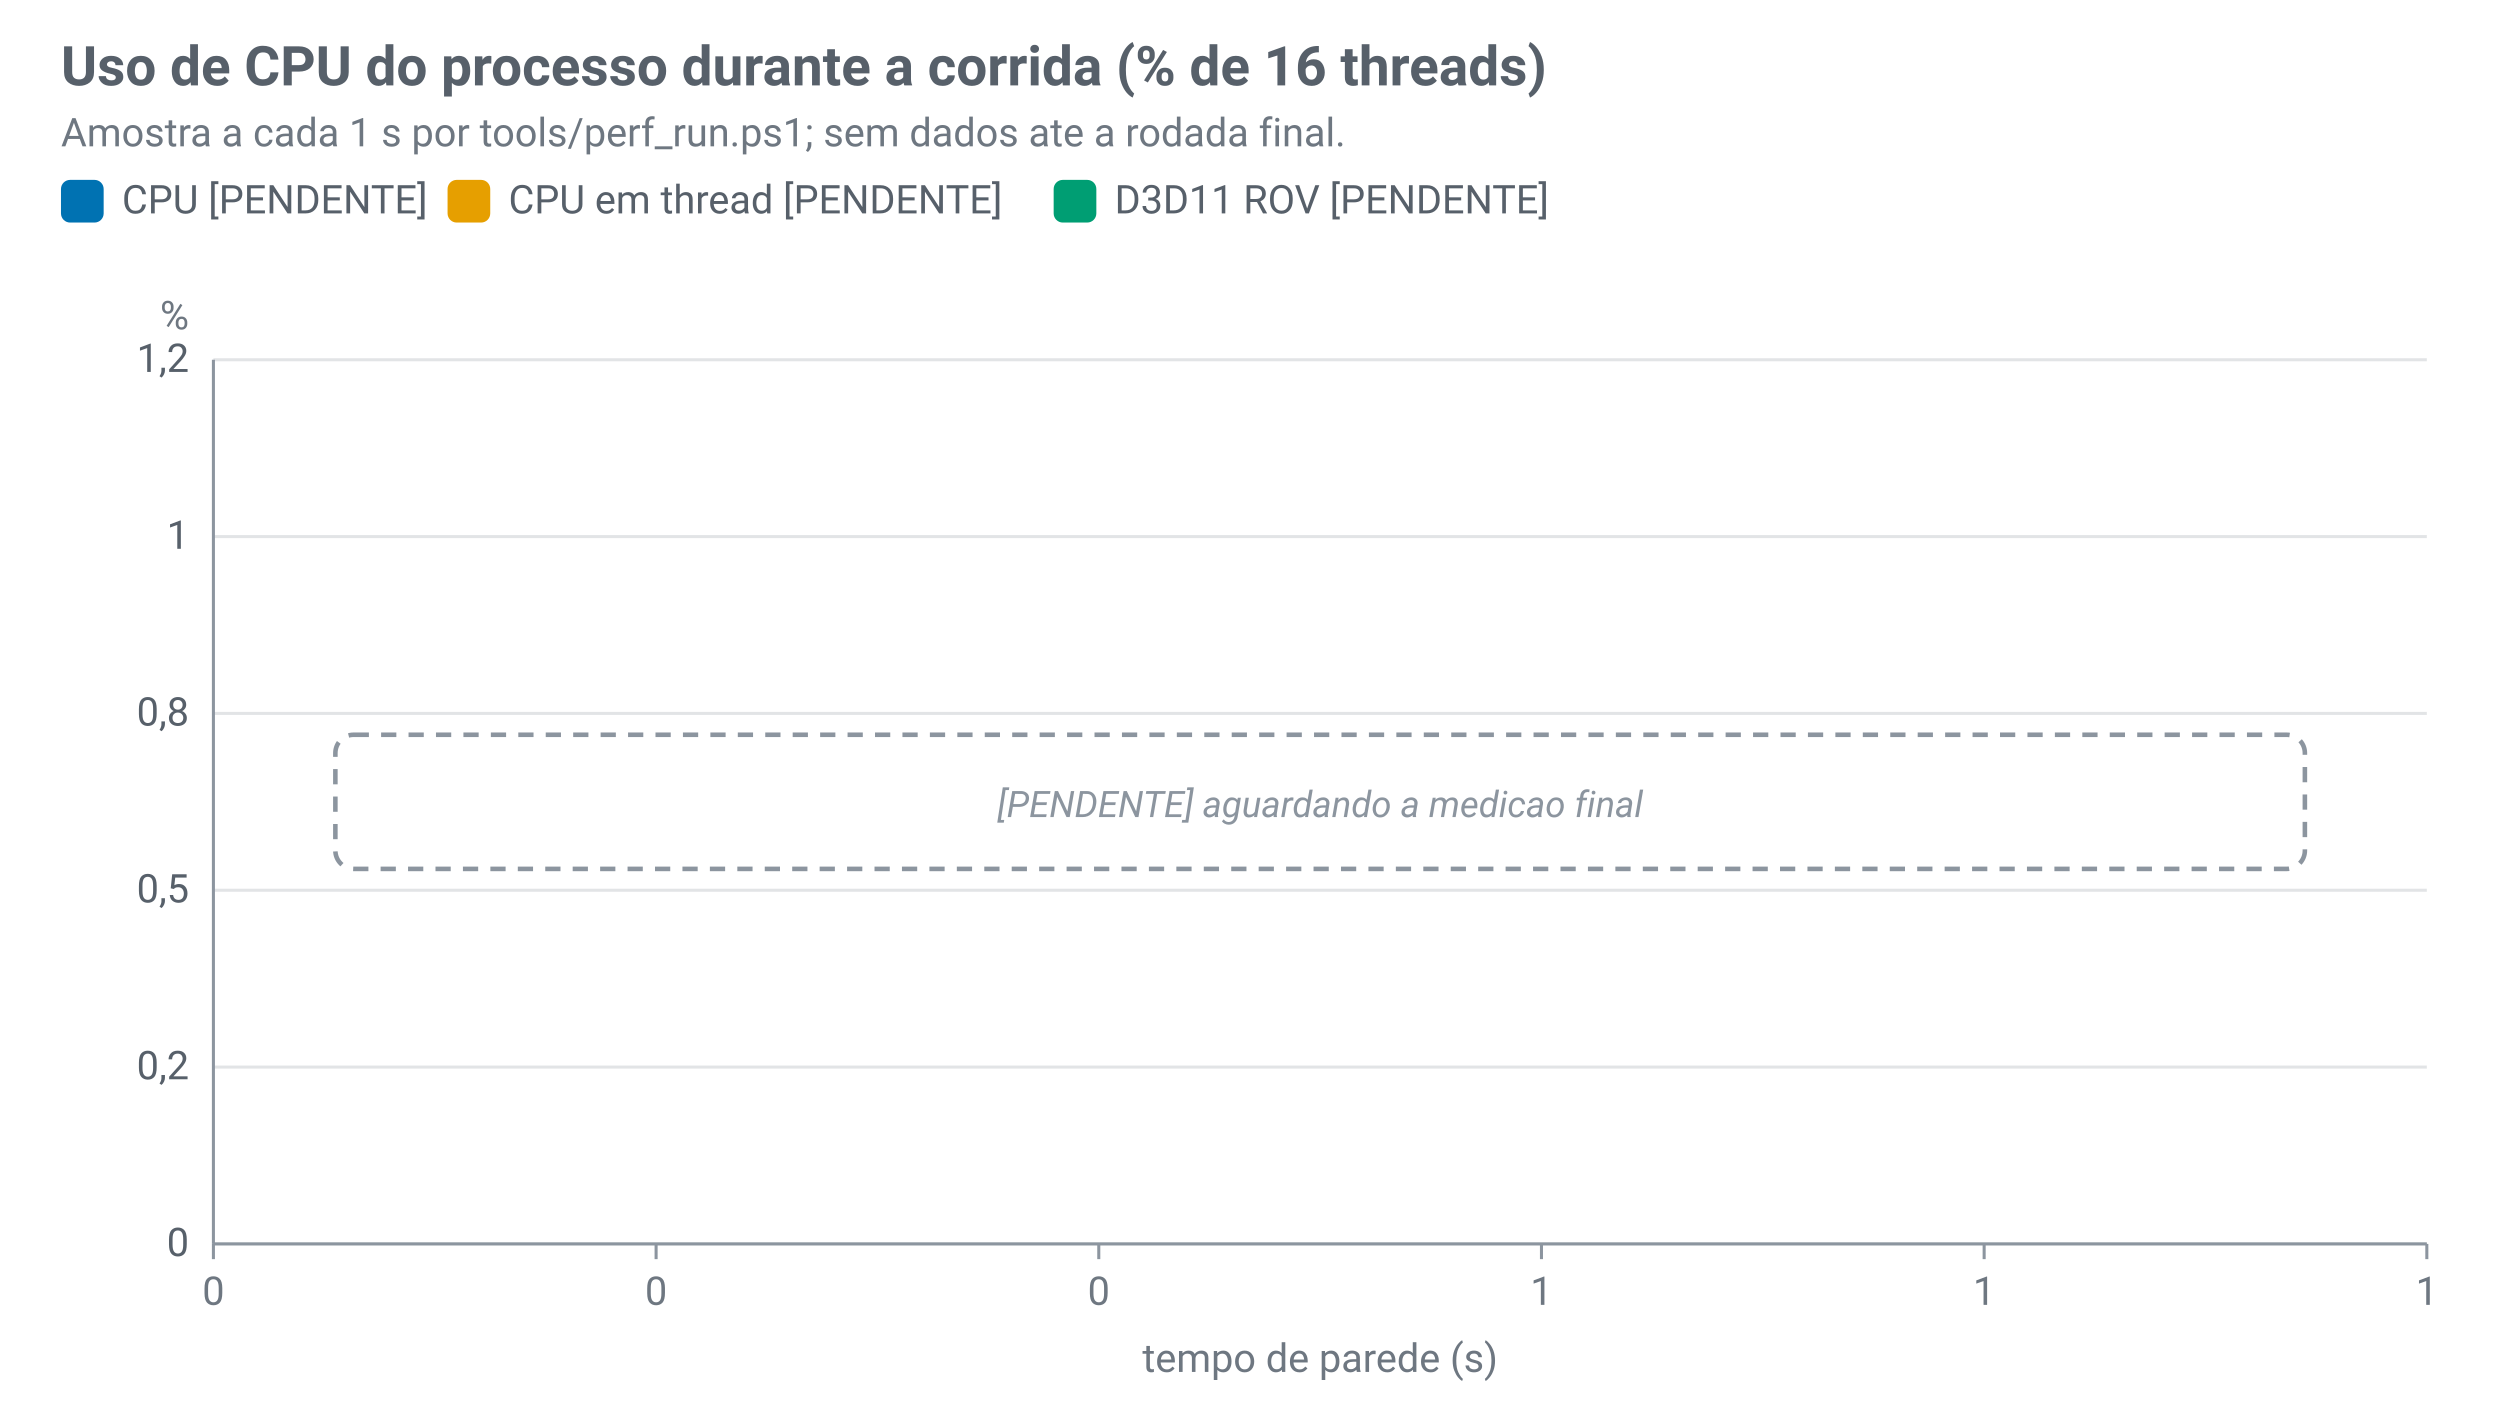
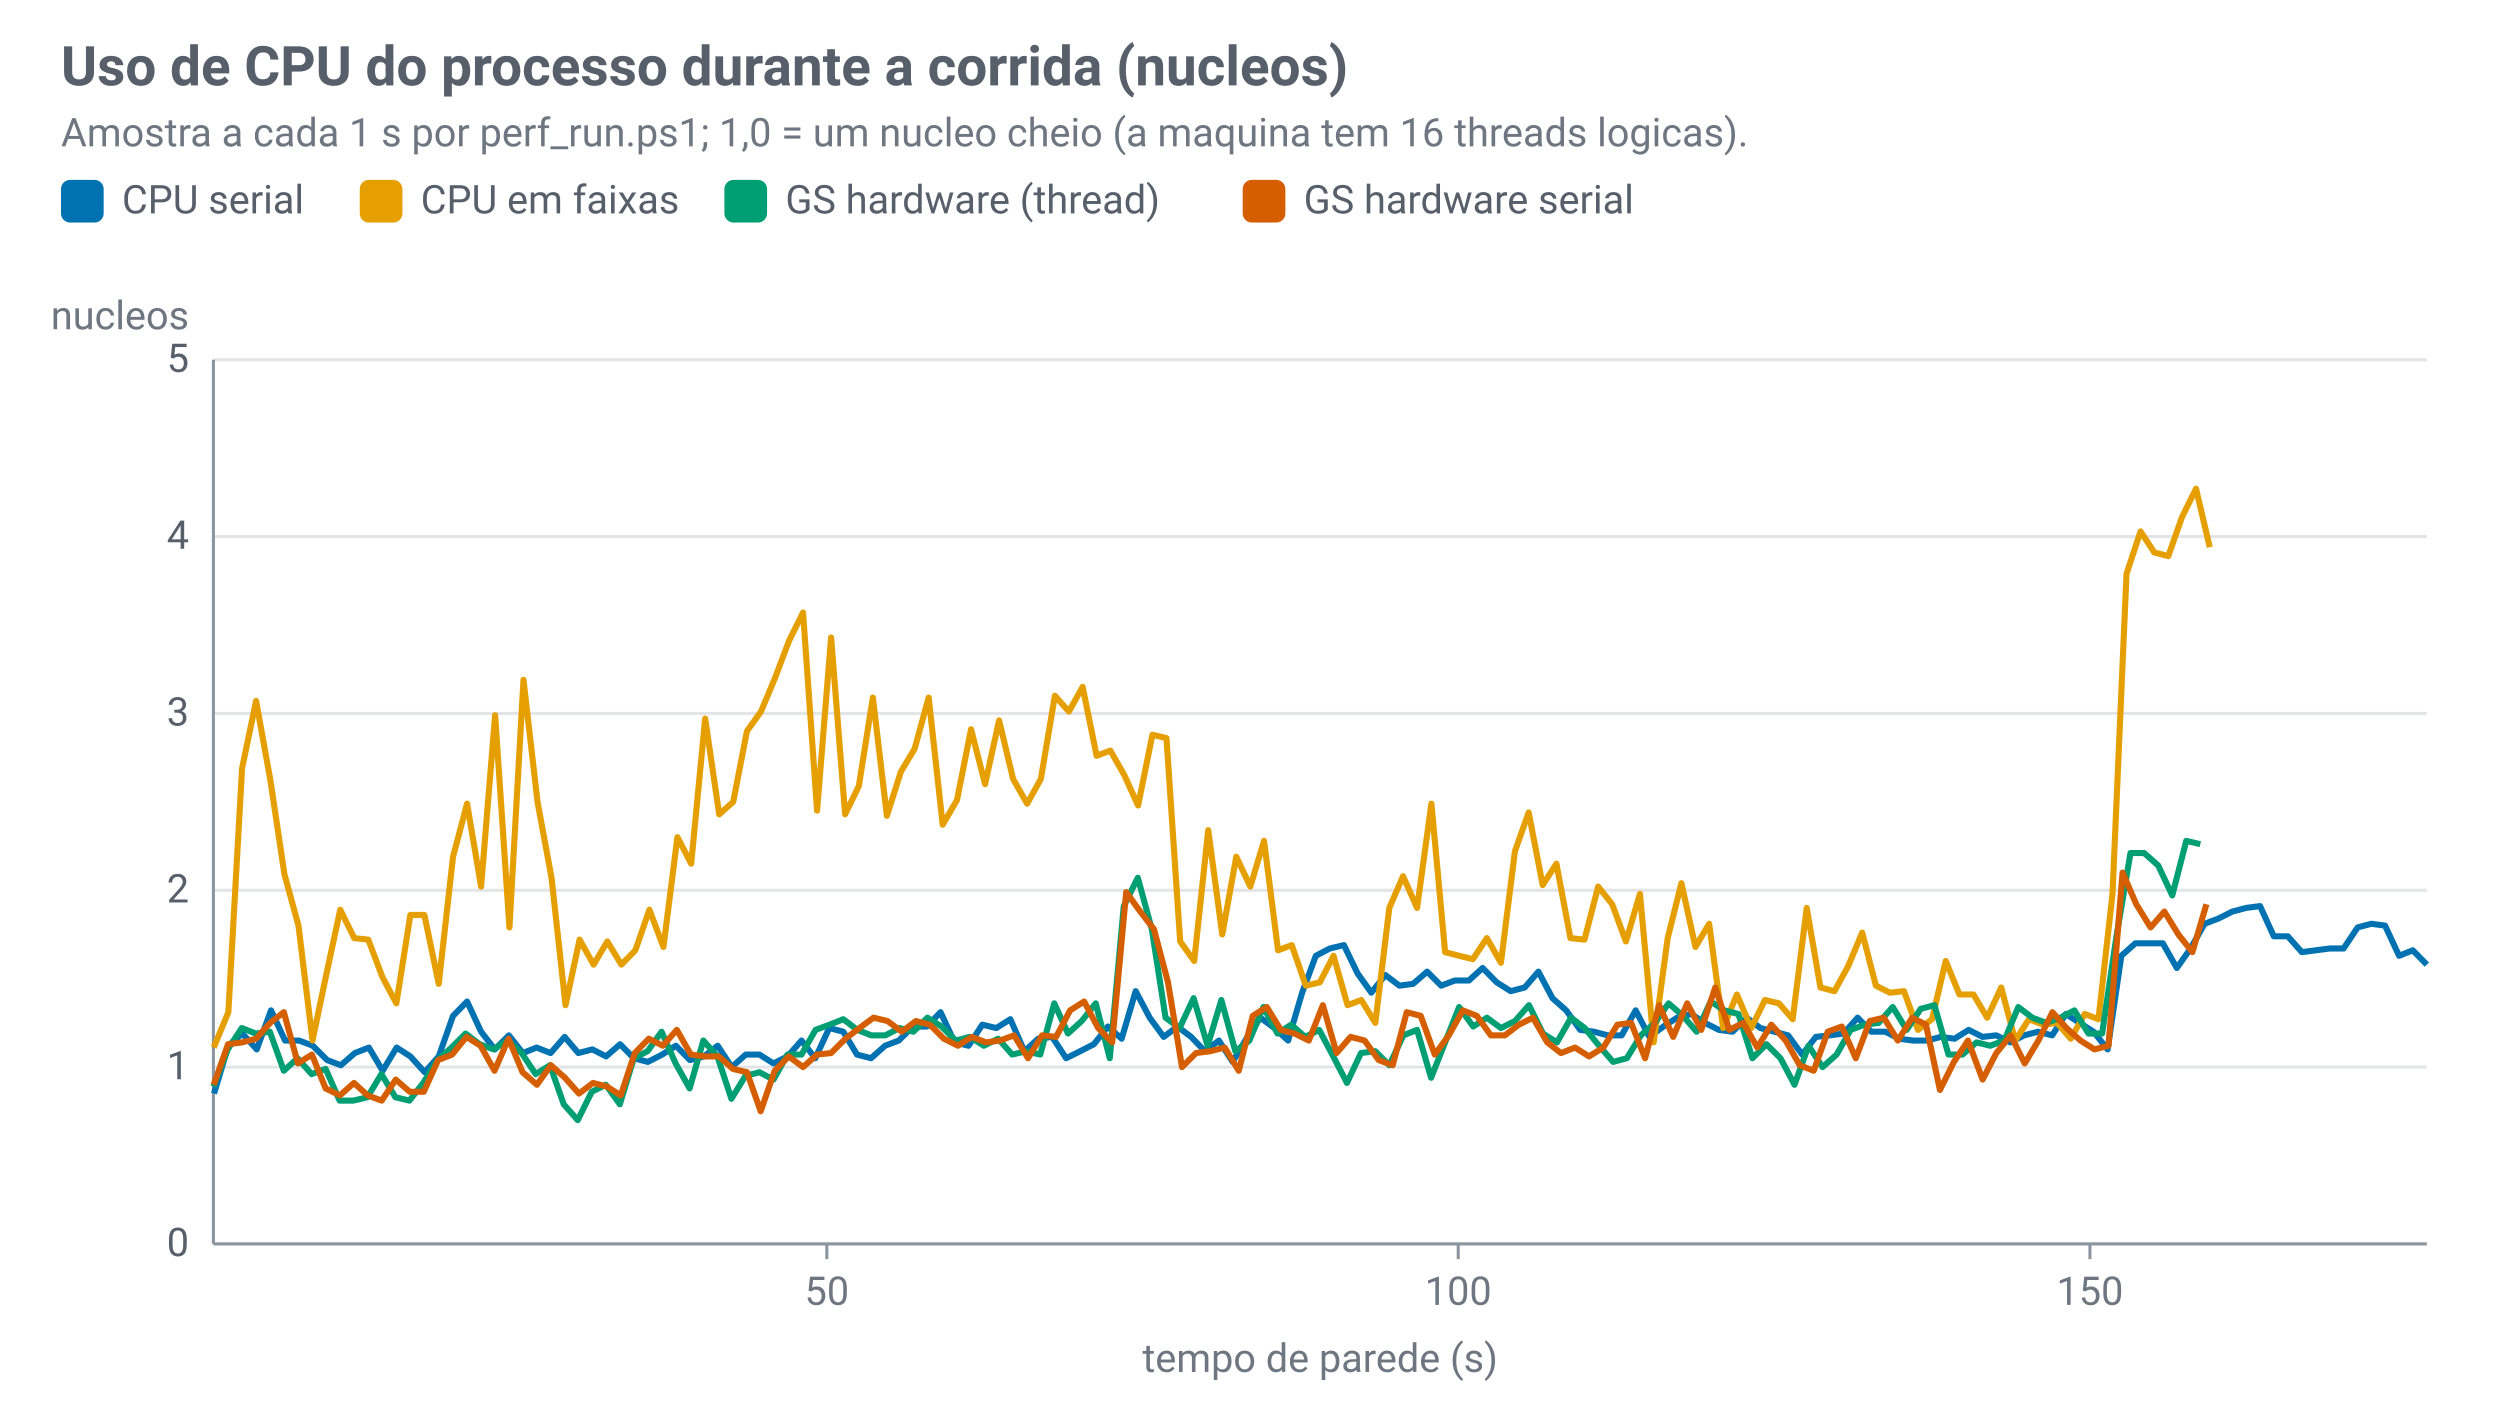
<svg xmlns="http://www.w3.org/2000/svg" width="820" height="464" viewBox="0 0 820 464" role="img" aria-labelledby="t d">
  <style>
.t{font:600 18px system-ui, -apple-system, 'Segoe UI', Roboto, Helvetica, Arial, sans-serif;fill:#57606a} .s{font:13px system-ui, -apple-system, 'Segoe UI', Roboto, Helvetica, Arial, sans-serif;fill:#6e7781}
.l{font:13px system-ui, -apple-system, 'Segoe UI', Roboto, Helvetica, Arial, sans-serif;fill:#57606a} .v{font:600 13px system-ui, -apple-system, 'Segoe UI', Roboto, Helvetica, Arial, sans-serif;fill:#57606a}
.p{font:italic 12px system-ui, -apple-system, 'Segoe UI', Roboto, Helvetica, Arial, sans-serif;fill:#8c959f}
.ax{stroke:#8c959f;stroke-width:1} .gr{stroke:#8c959f;stroke-opacity:.25;stroke-width:1}
.pend{fill:none;stroke:#8c959f;stroke-width:1.5;stroke-dasharray:5 4}
@media (prefers-color-scheme: dark){.t,.l,.v{fill:#c9d1d9} .s,.p{fill:#8b949e}}
</style>
-   <text x="20.0" y="28.0" class="t" text-anchor="start">Uso de CPU do processo durante a corrida (% de 16 threads)</text>
-   <text x="20.0" y="48.0" class="s" text-anchor="start">Amostra a cada 1 s por tools/perf_run.ps1; sem dados ate a rodada final.</text>
+   <text x="20.0" y="28.0" class="t" text-anchor="start">Uso de CPU do processo durante a corrida (nucleos)</text>
+   <text x="20.0" y="48.0" class="s" text-anchor="start">Amostra a cada 1 s por perf_run.ps1; 1,0 = um nucleo cheio (a maquina tem 16 threads logicas).</text>
  <rect x="20.0" y="59.0" width="14" height="14" rx="3" fill="#0072B2" />
-   <text x="40.0" y="70.0" class="l" text-anchor="start">CPU [PENDENTE]</text>
-   <rect x="146.8" y="59.0" width="14" height="14" rx="3" fill="#E69F00" />
-   <text x="166.8" y="70.0" class="l" text-anchor="start">CPU em thread [PENDENTE]</text>
-   <rect x="345.6" y="59.0" width="14" height="14" rx="3" fill="#009E73" />
-   <text x="365.6" y="70.0" class="l" text-anchor="start">D3D11 ROV [PENDENTE]</text>
+   <text x="40.0" y="70.0" class="l" text-anchor="start">CPU serial</text>
+   <rect x="118.0" y="59.0" width="14" height="14" rx="3" fill="#E69F00" />
+   <text x="138.0" y="70.0" class="l" text-anchor="start">CPU em faixas</text>
+   <rect x="237.6" y="59.0" width="14" height="14" rx="3" fill="#009E73" />
+   <text x="257.6" y="70.0" class="l" text-anchor="start">GS hardware (thread)</text>
+   <rect x="407.6" y="59.0" width="14" height="14" rx="3" fill="#D55E00" />
+   <text x="427.6" y="70.0" class="l" text-anchor="start">GS hardware serial</text>
  <line x1="70.0" x2="796.0" y1="408.0" y2="408.0" class="gr" />
  <text x="62.0" y="412.0" class="l" text-anchor="end">0</text>
  <line x1="70.0" x2="796.0" y1="350.0" y2="350.0" class="gr" />
-   <text x="62.0" y="354.0" class="l" text-anchor="end">0,2</text>
+   <text x="62.0" y="354.0" class="l" text-anchor="end">1</text>
  <line x1="70.0" x2="796.0" y1="292.0" y2="292.0" class="gr" />
-   <text x="62.0" y="296.0" class="l" text-anchor="end">0,5</text>
+   <text x="62.0" y="296.0" class="l" text-anchor="end">2</text>
  <line x1="70.0" x2="796.0" y1="234.0" y2="234.0" class="gr" />
-   <text x="62.0" y="238.0" class="l" text-anchor="end">0,8</text>
+   <text x="62.0" y="238.0" class="l" text-anchor="end">3</text>
  <line x1="70.0" x2="796.0" y1="176.0" y2="176.0" class="gr" />
-   <text x="62.0" y="180.0" class="l" text-anchor="end">1</text>
+   <text x="62.0" y="180.0" class="l" text-anchor="end">4</text>
  <line x1="70.0" x2="796.0" y1="118.0" y2="118.0" class="gr" />
-   <text x="62.0" y="122.0" class="l" text-anchor="end">1,2</text>
+   <text x="62.0" y="122.0" class="l" text-anchor="end">5</text>
  <line x1="70.0" x2="70.0" y1="118" y2="408" class="ax" />
  <line x1="70.0" x2="796.0" y1="408" y2="408" class="ax" />
-   <text x="62.0" y="108.0" class="s" text-anchor="end">%</text>
-   <line x1="70.0" x2="70.0" y1="408" y2="413" class="ax" />
-   <text x="70.0" y="428.0" class="s" text-anchor="middle">0</text>
-   <line x1="215.2" x2="215.2" y1="408" y2="413" class="ax" />
-   <text x="215.2" y="428.0" class="s" text-anchor="middle">0</text>
-   <line x1="360.4" x2="360.4" y1="408" y2="413" class="ax" />
-   <text x="360.4" y="428.0" class="s" text-anchor="middle">0</text>
-   <line x1="505.6" x2="505.6" y1="408" y2="413" class="ax" />
-   <text x="505.6" y="428.0" class="s" text-anchor="middle">1</text>
-   <line x1="650.8" x2="650.8" y1="408" y2="413" class="ax" />
-   <text x="650.8" y="428.0" class="s" text-anchor="middle">1</text>
-   <line x1="796.0" x2="796.0" y1="408" y2="413" class="ax" />
-   <text x="796.0" y="428.0" class="s" text-anchor="middle">1</text>
+   <text x="62.0" y="108.0" class="s" text-anchor="end">nucleos</text>
+   <line x1="271.2" x2="271.2" y1="408" y2="413" class="ax" />
+   <text x="271.2" y="428.0" class="s" text-anchor="middle">50</text>
+   <line x1="478.3" x2="478.3" y1="408" y2="413" class="ax" />
+   <text x="478.3" y="428.0" class="s" text-anchor="middle">100</text>
+   <line x1="685.5" x2="685.5" y1="408" y2="413" class="ax" />
+   <text x="685.5" y="428.0" class="s" text-anchor="middle">150</text>
  <text x="433.0" y="450.0" class="s" text-anchor="middle">tempo de parede (s)</text>
-   <rect x="110.0" y="241.0" width="646.0" height="44" rx="6" class="pend" />
-   <text x="433.0" y="268.0" class="p" text-anchor="middle">[PENDENTE] aguardando a medicao final</text>
+   <path d="M70.2,358.7 L74.9,343.0 L79.5,339.0 L84.2,344.2 L88.9,331.4 L93.5,341.3 L98.1,341.3 L102.6,343.0 L107.3,347.7 L111.8,349.4 L116.4,345.4 L121.0,343.6 L125.5,351.2 L130.1,343.6 L134.6,346.5 L139.3,351.7 L143.9,346.5 L148.6,333.2 L153.2,328.5 L157.8,338.4 L162.3,344.2 L166.9,339.6 L171.5,345.4 L176.0,343.6 L180.6,345.4 L185.2,340.1 L189.7,345.4 L194.3,344.2 L198.8,346.5 L203.4,342.5 L207.9,347.1 L212.5,348.3 L217.2,345.9 L221.7,343.0 L226.3,347.7 L230.9,346.5 L235.4,343.0 L240.0,350.0 L244.6,345.9 L249.1,345.9 L253.7,348.8 L258.3,346.5 L262.9,341.3 L267.4,347.1 L272.0,337.2 L276.6,338.4 L281.1,345.9 L285.7,347.1 L290.3,343.0 L294.8,341.3 L299.4,336.7 L304.0,336.7 L308.5,332.0 L313.1,341.9 L317.7,343.0 L322.2,336.1 L326.8,337.2 L331.4,334.3 L336.0,344.8 L340.5,340.7 L345.1,340.1 L349.7,347.1 L354.3,344.8 L358.8,342.5 L363.4,336.7 L367.9,340.7 L372.5,325.1 L377.1,333.8 L381.7,340.1 L386.2,336.7 L390.7,340.1 L395.2,344.8 L399.8,341.3 L404.3,348.3 L408.8,340.7 L413.4,333.8 L418.0,337.2 L422.5,341.3 L427.1,325.6 L431.6,313.5 L436.2,311.1 L440.8,310.0 L445.3,319.3 L449.8,325.6 L454.4,319.8 L459.0,323.3 L463.5,322.7 L468.1,318.7 L472.7,323.3 L477.2,321.6 L481.8,321.6 L486.3,317.5 L490.9,322.2 L495.5,325.1 L500.1,323.9 L504.6,318.7 L509.2,327.4 L513.7,331.4 L518.3,337.8 L522.8,338.4 L527.4,339.6 L531.9,339.6 L536.5,331.4 L541.0,340.1 L545.6,336.7 L550.1,333.8 L554.7,332.6 L559.2,335.5 L563.8,337.8 L568.3,338.4 L572.9,333.8 L577.4,337.2 L582.0,338.4 L586.5,339.6 L591.1,345.9 L595.6,340.1 L600.1,339.6 L604.7,339.0 L609.3,333.8 L613.8,338.4 L618.4,338.4 L622.9,340.7 L627.5,341.3 L632.1,341.3 L636.6,340.1 L641.1,340.7 L645.7,337.8 L650.3,340.1 L654.8,339.6 L659.4,341.9 L663.9,339.6 L668.5,338.4 L673.1,339.6 L677.6,332.6 L682.1,335.5 L686.7,338.4 L691.3,344.2 L695.8,313.5 L700.4,309.4 L704.9,309.4 L709.4,309.4 L714.0,317.5 L718.5,311.1 L723.1,303.0 L727.6,301.3 L732.2,299.0 L736.7,297.8 L741.3,297.2 L745.8,307.1 L750.4,307.1 L755.0,312.3 L759.6,311.7 L764.2,311.1 L768.7,311.1 L773.3,304.2 L777.8,303.0 L782.3,303.6 L786.9,313.5 L791.4,311.7 L796.0,316.4" fill="none" stroke="#0072B2" stroke-width="2" stroke-linejoin="round" />
+   <path d="M70.1,343.6 L74.9,332.0 L79.4,252.0 L84.0,229.9 L88.7,256.0 L93.3,286.8 L97.9,303.6 L102.5,341.3 L107.1,319.3 L111.6,298.4 L116.2,307.7 L120.8,308.2 L125.4,320.4 L130.0,329.1 L134.6,300.1 L139.2,300.1 L143.9,322.7 L148.6,281.0 L153.2,263.6 L157.8,290.8 L162.4,234.6 L167.1,304.2 L171.7,223.0 L176.3,263.0 L180.9,287.9 L185.5,329.7 L190.1,308.2 L194.7,316.4 L199.2,308.8 L203.8,316.4 L208.4,311.7 L213.0,298.4 L217.6,310.6 L222.2,274.6 L226.7,283.3 L231.3,235.7 L235.9,267.1 L240.5,263.0 L245.0,239.8 L249.6,233.4 L254.2,222.4 L258.8,210.2 L263.4,200.9 L268.0,265.9 L272.6,209.1 L277.2,267.1 L281.7,257.8 L286.3,228.8 L290.9,267.6 L295.5,253.1 L300.0,245.6 L304.6,228.8 L309.2,270.5 L313.9,262.4 L318.5,239.2 L323.1,257.2 L327.7,236.3 L332.3,255.5 L336.9,263.6 L341.4,255.5 L346.0,228.2 L350.6,233.4 L355.1,225.3 L359.7,247.9 L364.2,246.2 L368.8,254.3 L373.3,264.2 L378.0,241.0 L382.6,242.1 L387.1,308.8 L391.7,315.2 L396.3,272.3 L400.9,306.5 L405.5,281.0 L410.1,290.8 L414.6,275.8 L419.2,311.7 L423.7,310.0 L428.3,323.3 L432.9,322.2 L437.4,313.5 L442.0,329.7 L446.5,328.0 L451.1,335.5 L455.7,297.8 L460.2,287.4 L464.8,297.8 L469.5,263.6 L474.0,312.3 L478.6,313.5 L483.1,314.6 L487.7,307.7 L492.3,315.8 L496.9,279.2 L501.4,266.5 L506.0,290.3 L510.5,283.3 L515.1,307.7 L519.7,308.2 L524.2,290.8 L528.8,296.6 L533.3,308.8 L537.9,293.2 L542.4,341.9 L547.0,307.7 L551.5,289.7 L556.1,310.6 L560.6,303.0 L565.2,337.2 L569.7,326.2 L574.4,337.2 L578.9,328.0 L583.5,329.1 L588.0,334.3 L592.6,297.8 L597.1,323.9 L601.7,325.1 L606.2,316.9 L610.8,305.9 L615.3,323.3 L619.9,325.6 L624.5,325.1 L629.1,337.8 L633.7,334.3 L638.2,315.2 L642.7,326.2 L647.3,326.2 L651.8,333.8 L656.4,323.9 L661.0,341.3 L665.5,334.3 L670.1,336.1 L674.7,335.5 L679.2,340.7 L683.8,332.6 L688.3,334.3 L692.9,293.2 L697.5,188.2 L702.1,174.3 L706.6,181.2 L711.2,182.4 L715.7,169.6 L720.3,160.3 L724.8,179.5" fill="none" stroke="#E69F00" stroke-width="2" stroke-linejoin="round" />
+   <path d="M70.0,356.4 L74.7,344.2 L79.3,337.2 L83.9,339.0 L88.5,338.4 L93.1,351.2 L97.6,347.1 L102.2,352.3 L106.8,350.6 L111.4,361.0 L115.9,361.0 L120.5,359.9 L125.1,352.3 L129.7,359.9 L134.3,361.0 L138.8,355.2 L143.5,347.7 L148.1,343.6 L152.7,339.0 L157.3,342.5 L161.9,344.2 L166.5,341.3 L171.1,345.4 L175.7,352.3 L180.4,349.4 L184.9,362.2 L189.5,367.4 L194.1,358.1 L198.7,355.8 L203.3,362.2 L207.9,347.1 L212.4,344.8 L217.0,338.4 L221.6,348.8 L226.2,357.0 L230.7,341.3 L235.3,346.5 L239.9,360.4 L244.5,352.9 L249.1,351.7 L253.7,354.1 L258.3,345.9 L262.9,345.9 L267.5,337.8 L272.1,336.1 L276.6,334.3 L281.2,337.8 L285.8,339.6 L290.4,339.6 L295.0,337.2 L299.6,338.4 L304.2,333.8 L308.8,336.7 L313.5,341.3 L318.1,340.1 L322.7,343.0 L327.4,340.7 L332.0,345.9 L336.6,344.8 L341.2,345.9 L345.8,329.1 L350.3,339.0 L354.8,334.9 L359.4,329.1 L364.0,347.1 L368.6,297.2 L373.2,287.9 L377.8,304.8 L382.3,333.8 L386.9,337.2 L391.5,327.4 L396.1,343.0 L400.6,328.0 L405.2,344.8 L409.8,341.3 L414.4,330.3 L419.0,339.0 L423.5,336.1 L428.1,340.1 L432.7,337.8 L437.3,346.5 L441.8,355.2 L446.4,345.4 L451.1,344.8 L455.7,349.4 L460.3,339.6 L464.8,337.8 L469.4,353.5 L474.0,341.9 L478.6,330.3 L483.2,336.7 L487.7,333.8 L492.3,337.2 L496.9,334.9 L501.5,329.7 L506.1,339.0 L510.7,341.9 L515.3,333.8 L519.8,337.2 L524.5,343.0 L529.1,348.3 L533.6,347.1 L538.2,339.6 L542.8,335.5 L547.3,329.1 L552.0,333.2 L556.5,338.4 L561.1,328.5 L565.6,331.4 L570.2,332.6 L574.8,347.1 L579.4,342.5 L584.0,347.1 L588.6,355.8 L593.2,343.0 L597.8,350.0 L602.4,345.9 L607.0,337.8 L611.6,336.1 L616.2,335.5 L620.8,330.3 L625.4,337.8 L630.0,330.9 L634.5,329.7 L639.1,345.9 L643.7,345.9 L648.3,341.9 L652.8,343.0 L657.4,341.3 L662.0,330.3 L666.6,333.8 L671.2,335.5 L675.8,333.8 L680.4,331.4 L685.0,339.0 L689.5,339.0 L694.2,307.1 L698.8,279.8 L703.3,279.8 L707.9,283.9 L712.5,293.7 L717.1,275.8 L721.7,276.9" fill="none" stroke="#009E73" stroke-width="2" stroke-linejoin="round" />
+   <path d="M70.1,355.8 L74.8,342.5 L79.4,341.9 L84.0,340.7 L88.6,335.5 L93.1,332.0 L97.7,348.8 L102.3,345.9 L106.8,357.0 L111.5,359.3 L116.1,355.2 L120.6,359.3 L125.2,361.0 L129.8,354.1 L134.4,358.1 L139.0,358.1 L143.7,347.7 L148.3,345.9 L153.0,340.1 L157.6,343.0 L162.2,351.2 L166.8,340.7 L171.4,351.7 L176.1,355.8 L180.7,349.4 L185.3,353.5 L189.9,358.7 L194.5,355.2 L199.1,356.4 L203.6,359.3 L208.2,345.4 L212.8,340.7 L217.4,343.0 L222.0,337.8 L226.6,345.9 L231.2,346.5 L235.8,346.5 L240.4,350.6 L245.0,351.7 L249.5,364.5 L254.1,351.2 L258.7,346.5 L263.4,350.0 L268.0,345.9 L272.6,345.4 L277.3,340.7 L281.9,337.2 L286.5,333.8 L291.1,334.9 L295.8,338.4 L300.4,334.9 L305.0,336.1 L309.6,340.7 L314.2,343.0 L318.8,340.1 L323.4,341.9 L328.0,341.3 L332.6,339.6 L337.2,347.1 L341.8,339.6 L346.4,340.1 L351.0,331.4 L355.6,328.5 L360.2,337.2 L364.8,341.9 L369.4,292.6 L374.0,299.0 L378.5,304.8 L383.1,322.2 L387.7,350.0 L392.3,345.4 L396.9,344.8 L401.7,343.6 L406.3,351.2 L410.9,333.2 L415.5,330.3 L420.1,337.8 L424.6,339.0 L429.3,341.3 L433.9,329.7 L438.4,345.4 L443.0,340.1 L447.6,341.3 L452.2,347.7 L456.8,349.4 L461.4,332.0 L466.0,333.2 L470.6,345.9 L475.2,339.6 L479.8,331.4 L484.4,333.2 L489.0,339.6 L493.6,339.6 L498.2,336.1 L502.8,333.8 L507.5,341.9 L512.0,345.4 L516.6,343.6 L521.2,346.5 L525.9,343.6 L530.5,336.1 L535.0,335.5 L539.6,347.1 L544.2,329.7 L548.8,340.1 L553.4,329.1 L558.0,337.8 L562.6,323.9 L567.2,337.8 L571.8,335.5 L576.4,343.6 L581.0,336.1 L585.7,341.3 L590.3,349.4 L594.9,351.2 L599.5,338.4 L604.1,336.7 L608.7,347.1 L613.3,334.9 L617.9,333.8 L622.5,341.3 L627.2,333.8 L631.7,336.1 L636.3,357.5 L640.9,348.3 L645.5,341.3 L650.3,354.1 L654.8,345.4 L659.5,339.6 L664.1,348.8 L668.6,341.3 L673.2,332.0 L677.8,337.2 L682.4,341.3 L687.0,344.2 L691.6,343.0 L696.2,286.2 L700.7,296.6 L705.4,304.2 L709.9,299.0 L714.5,306.5 L719.1,312.3 L723.7,296.6" fill="none" stroke="#D55E00" stroke-width="2" stroke-linejoin="round" />
</svg>
